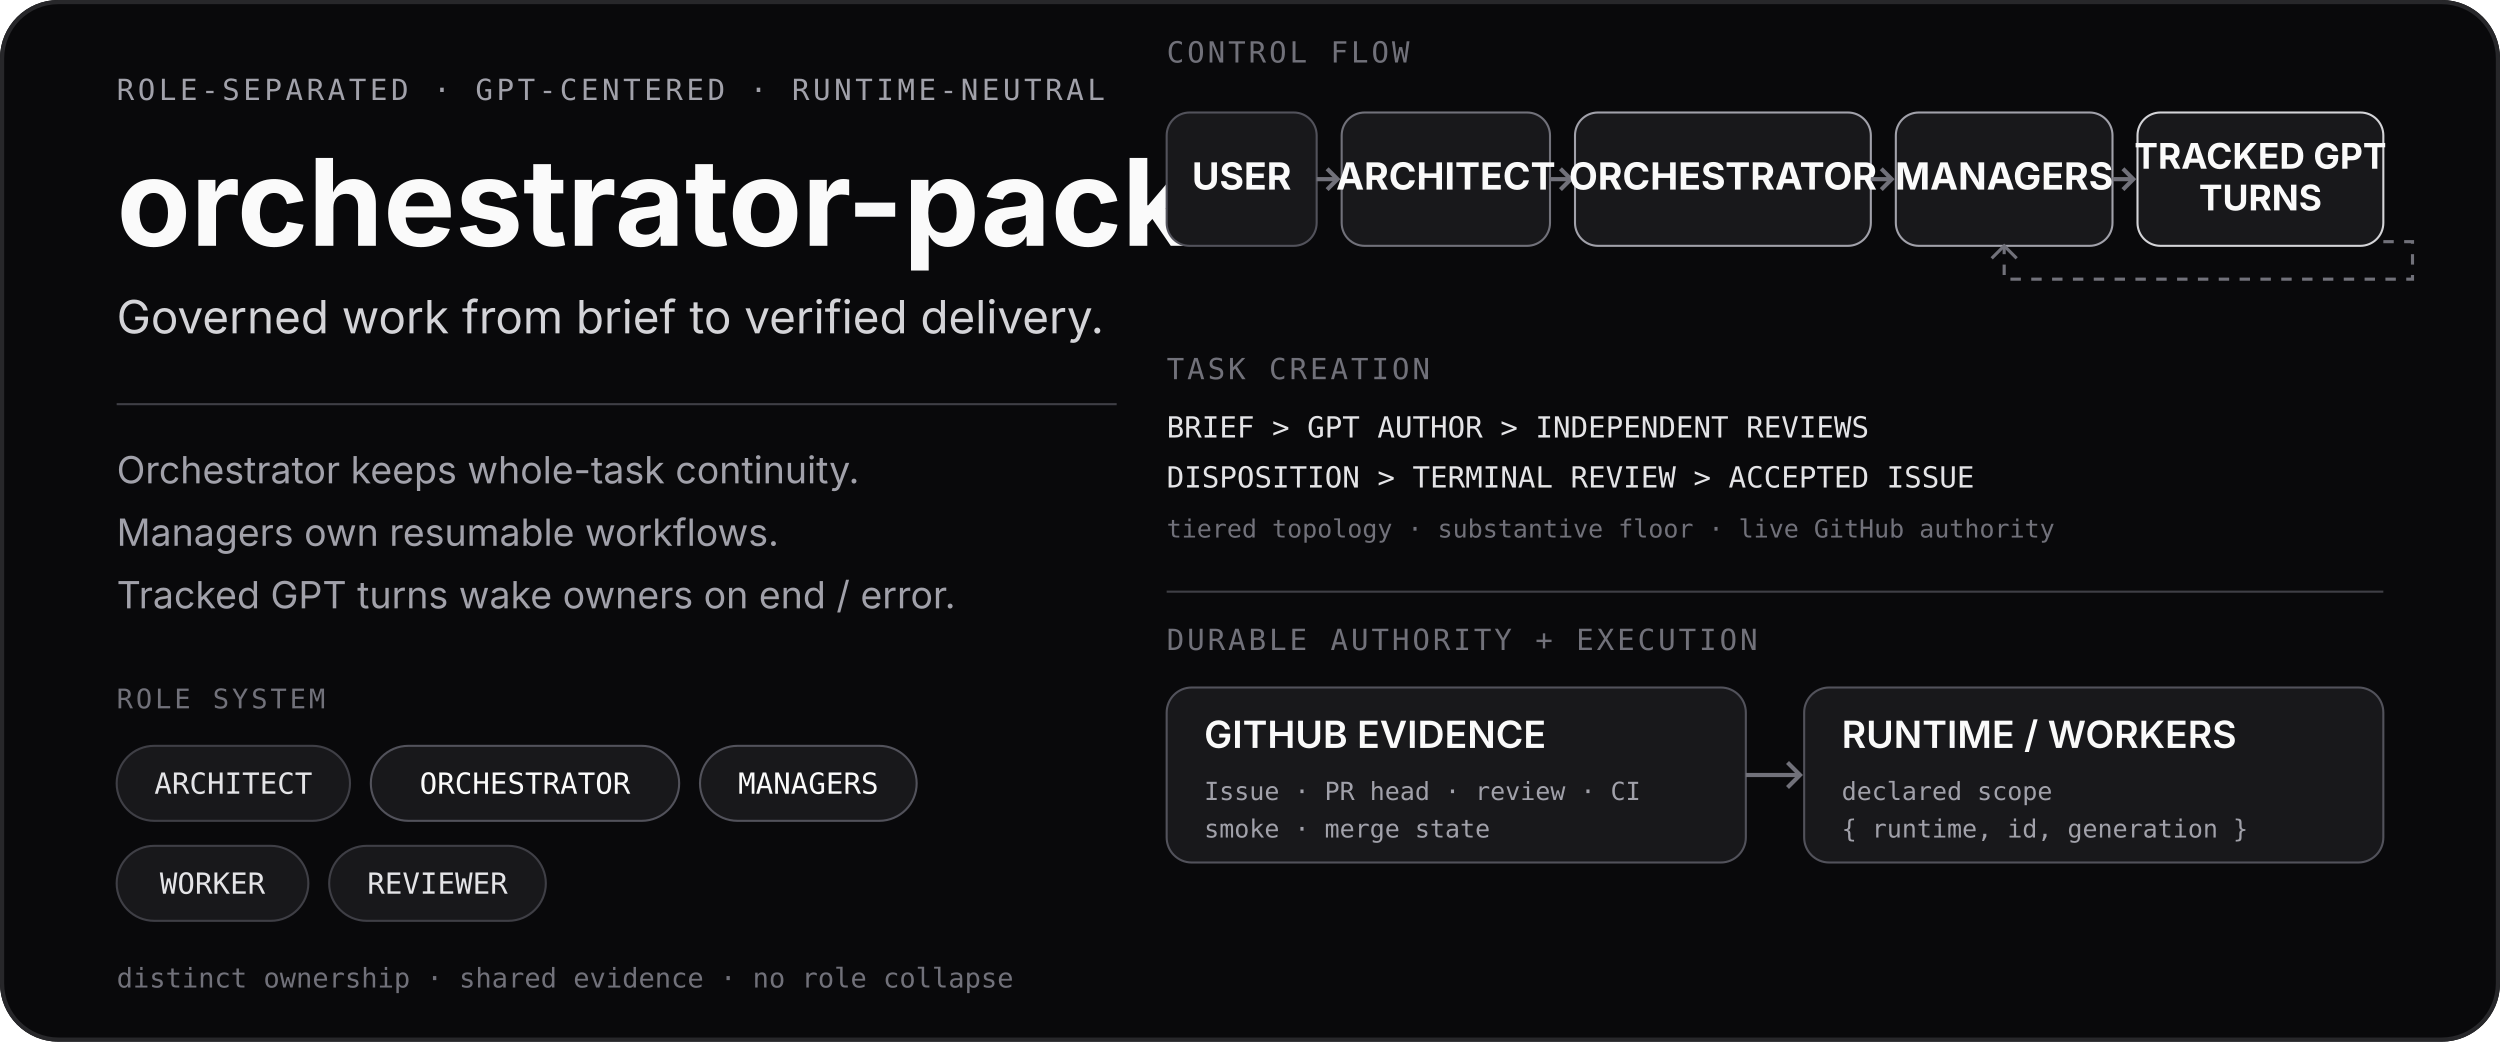
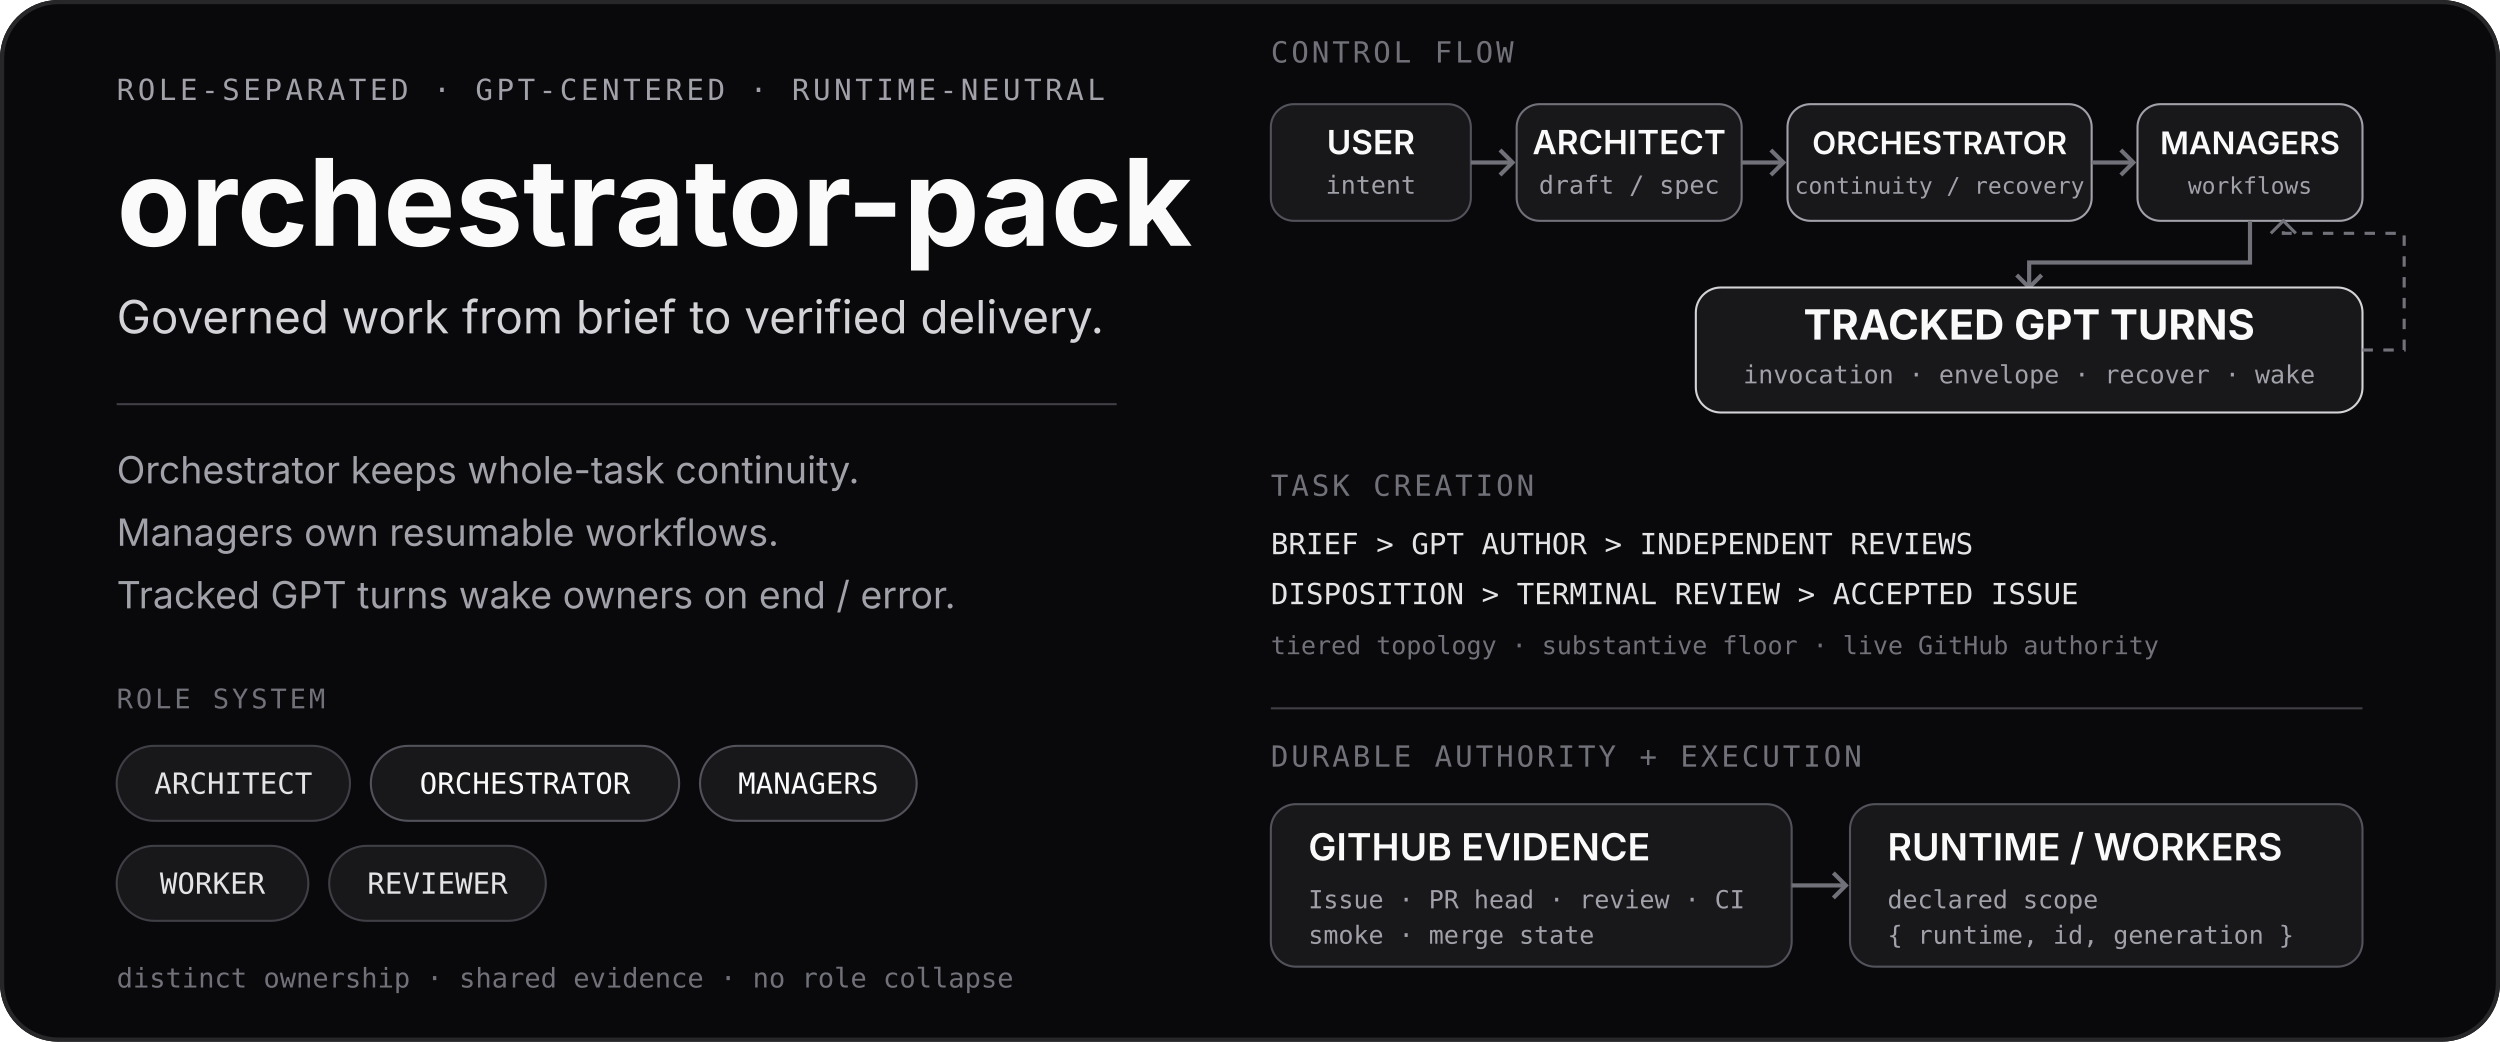
<svg xmlns="http://www.w3.org/2000/svg" width="1200" height="500" viewBox="0 0 1200 500" role="img" aria-labelledby="title desc">
  <rect width="1200" height="500" rx="28" fill="#09090b" />
  <rect x="1" y="1" width="1198" height="498" rx="27" fill="none" stroke="#27272a" stroke-width="2" />
  <g transform="translate(56 48)">
    <text x="0" y="0" fill="#a1a1aa" font-size="14" font-family="ui-monospace, SFMono-Regular, Menlo, monospace" letter-spacing="1.7">ROLE-SEPARATED · GPT-CENTERED · RUNTIME-NEUTRAL</text>
    <text x="0" y="70" fill="#fafafa" font-size="58" font-weight="700" font-family="-apple-system, BlinkMacSystemFont, Segoe UI, sans-serif">orchestrator-pack</text>
    <text x="0" y="112" fill="#d4d4d8" font-size="22" font-family="-apple-system, BlinkMacSystemFont, Segoe UI, sans-serif">Governed work from brief to verified delivery.</text>
    <line x1="0" y1="146" x2="480" y2="146" stroke="#3f3f46" />
    <text x="0" y="184" fill="#a1a1aa" font-size="18" font-family="-apple-system, BlinkMacSystemFont, Segoe UI, sans-serif">Orchestrator keeps whole-task continuity.</text>
    <text x="0" y="214" fill="#a1a1aa" font-size="18" font-family="-apple-system, BlinkMacSystemFont, Segoe UI, sans-serif">Managers own resumable workflows.</text>
    <text x="0" y="244" fill="#a1a1aa" font-size="18" font-family="-apple-system, BlinkMacSystemFont, Segoe UI, sans-serif">Tracked GPT turns wake owners on end / error.</text>
    <text x="0" y="292" fill="#71717a" font-size="13" font-family="ui-monospace, SFMono-Regular, Menlo, monospace" letter-spacing="1.4">ROLE SYSTEM</text>
    <g transform="translate(0 310)">
      <rect x="0" y="0" width="112" height="36" rx="18" fill="#18181b" stroke="#3f3f46" />
      <text x="56" y="23" text-anchor="middle" fill="#e4e4e7" font-size="14" font-family="ui-monospace, SFMono-Regular, Menlo, monospace">ARCHITECT</text>
      <rect x="122" y="0" width="148" height="36" rx="18" fill="#18181b" stroke="#52525b" />
      <text x="196" y="23" text-anchor="middle" fill="#fafafa" font-size="14" font-family="ui-monospace, SFMono-Regular, Menlo, monospace">ORCHESTRATOR</text>
      <rect x="280" y="0" width="104" height="36" rx="18" fill="#18181b" stroke="#52525b" />
      <text x="332" y="23" text-anchor="middle" fill="#fafafa" font-size="14" font-family="ui-monospace, SFMono-Regular, Menlo, monospace">MANAGERS</text>
      <rect x="0" y="48" width="92" height="36" rx="18" fill="#18181b" stroke="#3f3f46" />
      <text x="46" y="71" text-anchor="middle" fill="#e4e4e7" font-size="14" font-family="ui-monospace, SFMono-Regular, Menlo, monospace">WORKER</text>
      <rect x="102" y="48" width="104" height="36" rx="18" fill="#18181b" stroke="#3f3f46" />
      <text x="154" y="71" text-anchor="middle" fill="#e4e4e7" font-size="14" font-family="ui-monospace, SFMono-Regular, Menlo, monospace">REVIEWER</text>
    </g>
    <text x="0" y="426" fill="#71717a" font-size="13" font-family="ui-monospace, SFMono-Regular, Menlo, monospace">distinct ownership · shared evidence · no role collapse</text>
  </g>
-   <g transform="translate(560 30)">
+   <g transform="translate(610 30)">
    <text x="0" y="0" fill="#71717a" font-size="14" font-family="ui-monospace, SFMono-Regular, Menlo, monospace" letter-spacing="1.4">CONTROL FLOW</text>
-     <g transform="translate(0 24)">
-       <rect x="0" y="0" width="72" height="64" rx="11" fill="#18181b" stroke="#52525b" />
-       <text x="36" y="37" text-anchor="middle" fill="#fafafa" font-size="18" font-weight="650" font-family="-apple-system, BlinkMacSystemFont, Segoe UI, sans-serif">USER</text>
-       <line x1="72" y1="32" x2="82" y2="32" stroke="#71717a" stroke-width="2" />
-       <path d="M77 27 L82 32 L77 37" fill="none" stroke="#71717a" stroke-width="2" />
-       <rect x="84" y="0" width="100" height="64" rx="11" fill="#18181b" stroke="#71717a" />
-       <text x="134" y="37" text-anchor="middle" fill="#fafafa" font-size="18" font-weight="650" font-family="-apple-system, BlinkMacSystemFont, Segoe UI, sans-serif">ARCHITECT</text>
-       <line x1="184" y1="32" x2="194" y2="32" stroke="#71717a" stroke-width="2" />
-       <path d="M189 27 L194 32 L189 37" fill="none" stroke="#71717a" stroke-width="2" />
-       <rect x="196" y="0" width="142" height="64" rx="11" fill="#18181b" stroke="#a1a1aa" />
-       <text x="267" y="37" text-anchor="middle" fill="#fafafa" font-size="18" font-weight="650" font-family="-apple-system, BlinkMacSystemFont, Segoe UI, sans-serif">ORCHESTRATOR</text>
-       <line x1="338" y1="32" x2="348" y2="32" stroke="#71717a" stroke-width="2" />
-       <path d="M343 27 L348 32 L343 37" fill="none" stroke="#71717a" stroke-width="2" />
-       <rect x="350" y="0" width="104" height="64" rx="11" fill="#18181b" stroke="#a1a1aa" />
-       <text x="402" y="37" text-anchor="middle" fill="#fafafa" font-size="18" font-weight="650" font-family="-apple-system, BlinkMacSystemFont, Segoe UI, sans-serif">MANAGERS</text>
-       <line x1="454" y1="32" x2="464" y2="32" stroke="#71717a" stroke-width="2" />
-       <path d="M459 27 L464 32 L459 37" fill="none" stroke="#71717a" stroke-width="2" />
-       <rect x="466" y="0" width="118" height="64" rx="11" fill="#18181b" stroke="#d4d4d8" />
-       <text x="525" y="27" text-anchor="middle" fill="#fafafa" font-size="17" font-weight="650" font-family="-apple-system, BlinkMacSystemFont, Segoe UI, sans-serif">TRACKED GPT</text>
-       <text x="525" y="47" text-anchor="middle" fill="#fafafa" font-size="17" font-weight="650" font-family="-apple-system, BlinkMacSystemFont, Segoe UI, sans-serif">TURNS</text>
+     <g transform="translate(0 20)">
+       <rect x="0" y="0" width="96" height="56" rx="11" fill="#18181b" stroke="#52525b" />
+       <text x="48" y="24" text-anchor="middle" fill="#fafafa" font-size="16" font-weight="600" font-family="-apple-system, BlinkMacSystemFont, Segoe UI, sans-serif">USER</text>
+       <text x="48" y="43" text-anchor="middle" fill="#a1a1aa" font-size="12" font-family="ui-monospace, SFMono-Regular, Menlo, monospace">intent</text>
+       <line x1="96" y1="28" x2="116" y2="28" stroke="#71717a" stroke-width="2" />
+       <path d="M110 22 L116 28 L110 34" fill="none" stroke="#71717a" stroke-width="2" />
+       <rect x="118" y="0" width="108" height="56" rx="11" fill="#18181b" stroke="#71717a" />
+       <text x="172" y="24" text-anchor="middle" fill="#fafafa" font-size="16" font-weight="600" font-family="-apple-system, BlinkMacSystemFont, Segoe UI, sans-serif">ARCHITECT</text>
+       <text x="172" y="43" text-anchor="middle" fill="#a1a1aa" font-size="12" font-family="ui-monospace, SFMono-Regular, Menlo, monospace">draft / spec</text>
+       <line x1="226" y1="28" x2="246" y2="28" stroke="#71717a" stroke-width="2" />
+       <path d="M240 22 L246 28 L240 34" fill="none" stroke="#71717a" stroke-width="2" />
+       <rect x="248" y="0" width="146" height="56" rx="11" fill="#18181b" stroke="#a1a1aa" />
+       <text x="321" y="24" text-anchor="middle" fill="#fafafa" font-size="15" font-weight="600" font-family="-apple-system, BlinkMacSystemFont, Segoe UI, sans-serif">ORCHESTRATOR</text>
+       <text x="321" y="43" text-anchor="middle" fill="#a1a1aa" font-size="11" font-family="ui-monospace, SFMono-Regular, Menlo, monospace">continuity / recovery</text>
+       <line x1="394" y1="28" x2="414" y2="28" stroke="#71717a" stroke-width="2" />
+       <path d="M408 22 L414 28 L408 34" fill="none" stroke="#71717a" stroke-width="2" />
+       <rect x="416" y="0" width="108" height="56" rx="11" fill="#18181b" stroke="#a1a1aa" />
+       <text x="470" y="24" text-anchor="middle" fill="#fafafa" font-size="15" font-weight="600" font-family="-apple-system, BlinkMacSystemFont, Segoe UI, sans-serif">MANAGERS</text>
+       <text x="470" y="43" text-anchor="middle" fill="#a1a1aa" font-size="11" font-family="ui-monospace, SFMono-Regular, Menlo, monospace">workflows</text>
    </g>
-     <path d="M584 86 H598 V104 H402 V88" fill="none" stroke="#71717a" stroke-width="1.5" stroke-dasharray="5 5" />
-     <path d="M396 94 L402 88 L408 94" fill="none" stroke="#71717a" stroke-width="1.5" />
-     <text x="0" y="152" fill="#71717a" font-size="14" font-family="ui-monospace, SFMono-Regular, Menlo, monospace" letter-spacing="1.4">TASK CREATION</text>
-     <text x="0" y="180" fill="#e4e4e7" font-size="14" font-family="ui-monospace, SFMono-Regular, Menlo, monospace">BRIEF  &gt;  GPT AUTHOR  &gt;  INDEPENDENT REVIEWS</text>
-     <text x="0" y="204" fill="#e4e4e7" font-size="14" font-family="ui-monospace, SFMono-Regular, Menlo, monospace">DISPOSITION  &gt;  TERMINAL REVIEW  &gt;  ACCEPTED ISSUE</text>
-     <text x="0" y="228" fill="#71717a" font-size="12" font-family="ui-monospace, SFMono-Regular, Menlo, monospace">tiered topology · substantive floor · live GitHub authority</text>
-     <line x1="0" y1="254" x2="584" y2="254" stroke="#3f3f46" />
-     <text x="0" y="282" fill="#71717a" font-size="14" font-family="ui-monospace, SFMono-Regular, Menlo, monospace" letter-spacing="1.4">DURABLE AUTHORITY + EXECUTION</text>
-     <g transform="translate(0 300)">
-       <rect x="0" y="0" width="278" height="84" rx="12" fill="#18181b" stroke="#52525b" />
-       <text x="18" y="29" fill="#fafafa" font-size="18" font-weight="600" font-family="-apple-system, BlinkMacSystemFont, Segoe UI, sans-serif">GITHUB EVIDENCE</text>
-       <text x="18" y="54" fill="#a1a1aa" font-size="12" font-family="ui-monospace, SFMono-Regular, Menlo, monospace">Issue · PR head · review · CI</text>
-       <text x="18" y="72" fill="#a1a1aa" font-size="12" font-family="ui-monospace, SFMono-Regular, Menlo, monospace">smoke · merge state</text>
-       <line x1="278" y1="42" x2="304" y2="42" stroke="#71717a" stroke-width="2" />
-       <path d="M298 36 L304 42 L298 48" fill="none" stroke="#71717a" stroke-width="2" />
-       <rect x="306" y="0" width="278" height="84" rx="12" fill="#18181b" stroke="#52525b" />
-       <text x="324" y="29" fill="#fafafa" font-size="18" font-weight="600" font-family="-apple-system, BlinkMacSystemFont, Segoe UI, sans-serif">RUNTIME / WORKERS</text>
-       <text x="324" y="54" fill="#a1a1aa" font-size="12" font-family="ui-monospace, SFMono-Regular, Menlo, monospace">declared scope</text>
-       <text x="324" y="72" fill="#a1a1aa" font-size="12" font-family="ui-monospace, SFMono-Regular, Menlo, monospace">{ runtime, id, generation }</text>
+     <path d="M470 76 V96 H364 V108" fill="none" stroke="#71717a" stroke-width="2" />
+     <path d="M358 102 L364 108 L370 102" fill="none" stroke="#71717a" stroke-width="2" />
+     <g transform="translate(204 108)">
+       <rect width="320" height="60" rx="12" fill="#18181b" stroke="#d4d4d8" />
+       <text x="160" y="25" text-anchor="middle" fill="#fafafa" font-size="20" font-weight="650" font-family="-apple-system, BlinkMacSystemFont, Segoe UI, sans-serif">TRACKED GPT TURNS</text>
+       <text x="160" y="46" text-anchor="middle" fill="#a1a1aa" font-size="12" font-family="ui-monospace, SFMono-Regular, Menlo, monospace">invocation · envelope · recover · wake</text>
+     </g>
+     <path d="M524 138 H544 V82 H486 V76" fill="none" stroke="#71717a" stroke-width="1.5" stroke-dasharray="5 5" />
+     <path d="M480 82 L486 76 L492 82" fill="none" stroke="#71717a" stroke-width="1.5" />
+     <text x="0" y="208" fill="#71717a" font-size="14" font-family="ui-monospace, SFMono-Regular, Menlo, monospace" letter-spacing="1.4">TASK CREATION</text>
+     <text x="0" y="236" fill="#e4e4e7" font-size="14" font-family="ui-monospace, SFMono-Regular, Menlo, monospace">BRIEF  &gt;  GPT AUTHOR  &gt;  INDEPENDENT REVIEWS</text>
+     <text x="0" y="260" fill="#e4e4e7" font-size="14" font-family="ui-monospace, SFMono-Regular, Menlo, monospace">DISPOSITION  &gt;  TERMINAL REVIEW  &gt;  ACCEPTED ISSUE</text>
+     <text x="0" y="284" fill="#71717a" font-size="12" font-family="ui-monospace, SFMono-Regular, Menlo, monospace">tiered topology · substantive floor · live GitHub authority</text>
+     <line x1="0" y1="310" x2="524" y2="310" stroke="#3f3f46" />
+     <text x="0" y="338" fill="#71717a" font-size="14" font-family="ui-monospace, SFMono-Regular, Menlo, monospace" letter-spacing="1.4">DURABLE AUTHORITY + EXECUTION</text>
+     <g transform="translate(0 356)">
+       <rect x="0" y="0" width="250" height="78" rx="12" fill="#18181b" stroke="#52525b" />
+       <text x="18" y="27" fill="#fafafa" font-size="18" font-weight="600" font-family="-apple-system, BlinkMacSystemFont, Segoe UI, sans-serif">GITHUB EVIDENCE</text>
+       <text x="18" y="50" fill="#a1a1aa" font-size="12" font-family="ui-monospace, SFMono-Regular, Menlo, monospace">Issue · PR head · review · CI</text>
+       <text x="18" y="67" fill="#a1a1aa" font-size="12" font-family="ui-monospace, SFMono-Regular, Menlo, monospace">smoke · merge state</text>
+       <line x1="250" y1="39" x2="276" y2="39" stroke="#71717a" stroke-width="2" />
+       <path d="M270 33 L276 39 L270 45" fill="none" stroke="#71717a" stroke-width="2" />
+       <rect x="278" y="0" width="246" height="78" rx="12" fill="#18181b" stroke="#52525b" />
+       <text x="296" y="27" fill="#fafafa" font-size="18" font-weight="600" font-family="-apple-system, BlinkMacSystemFont, Segoe UI, sans-serif">RUNTIME / WORKERS</text>
+       <text x="296" y="50" fill="#a1a1aa" font-size="12" font-family="ui-monospace, SFMono-Regular, Menlo, monospace">declared scope</text>
+       <text x="296" y="67" fill="#a1a1aa" font-size="12" font-family="ui-monospace, SFMono-Regular, Menlo, monospace">{ runtime, id, generation }</text>
    </g>
  </g>
</svg>
